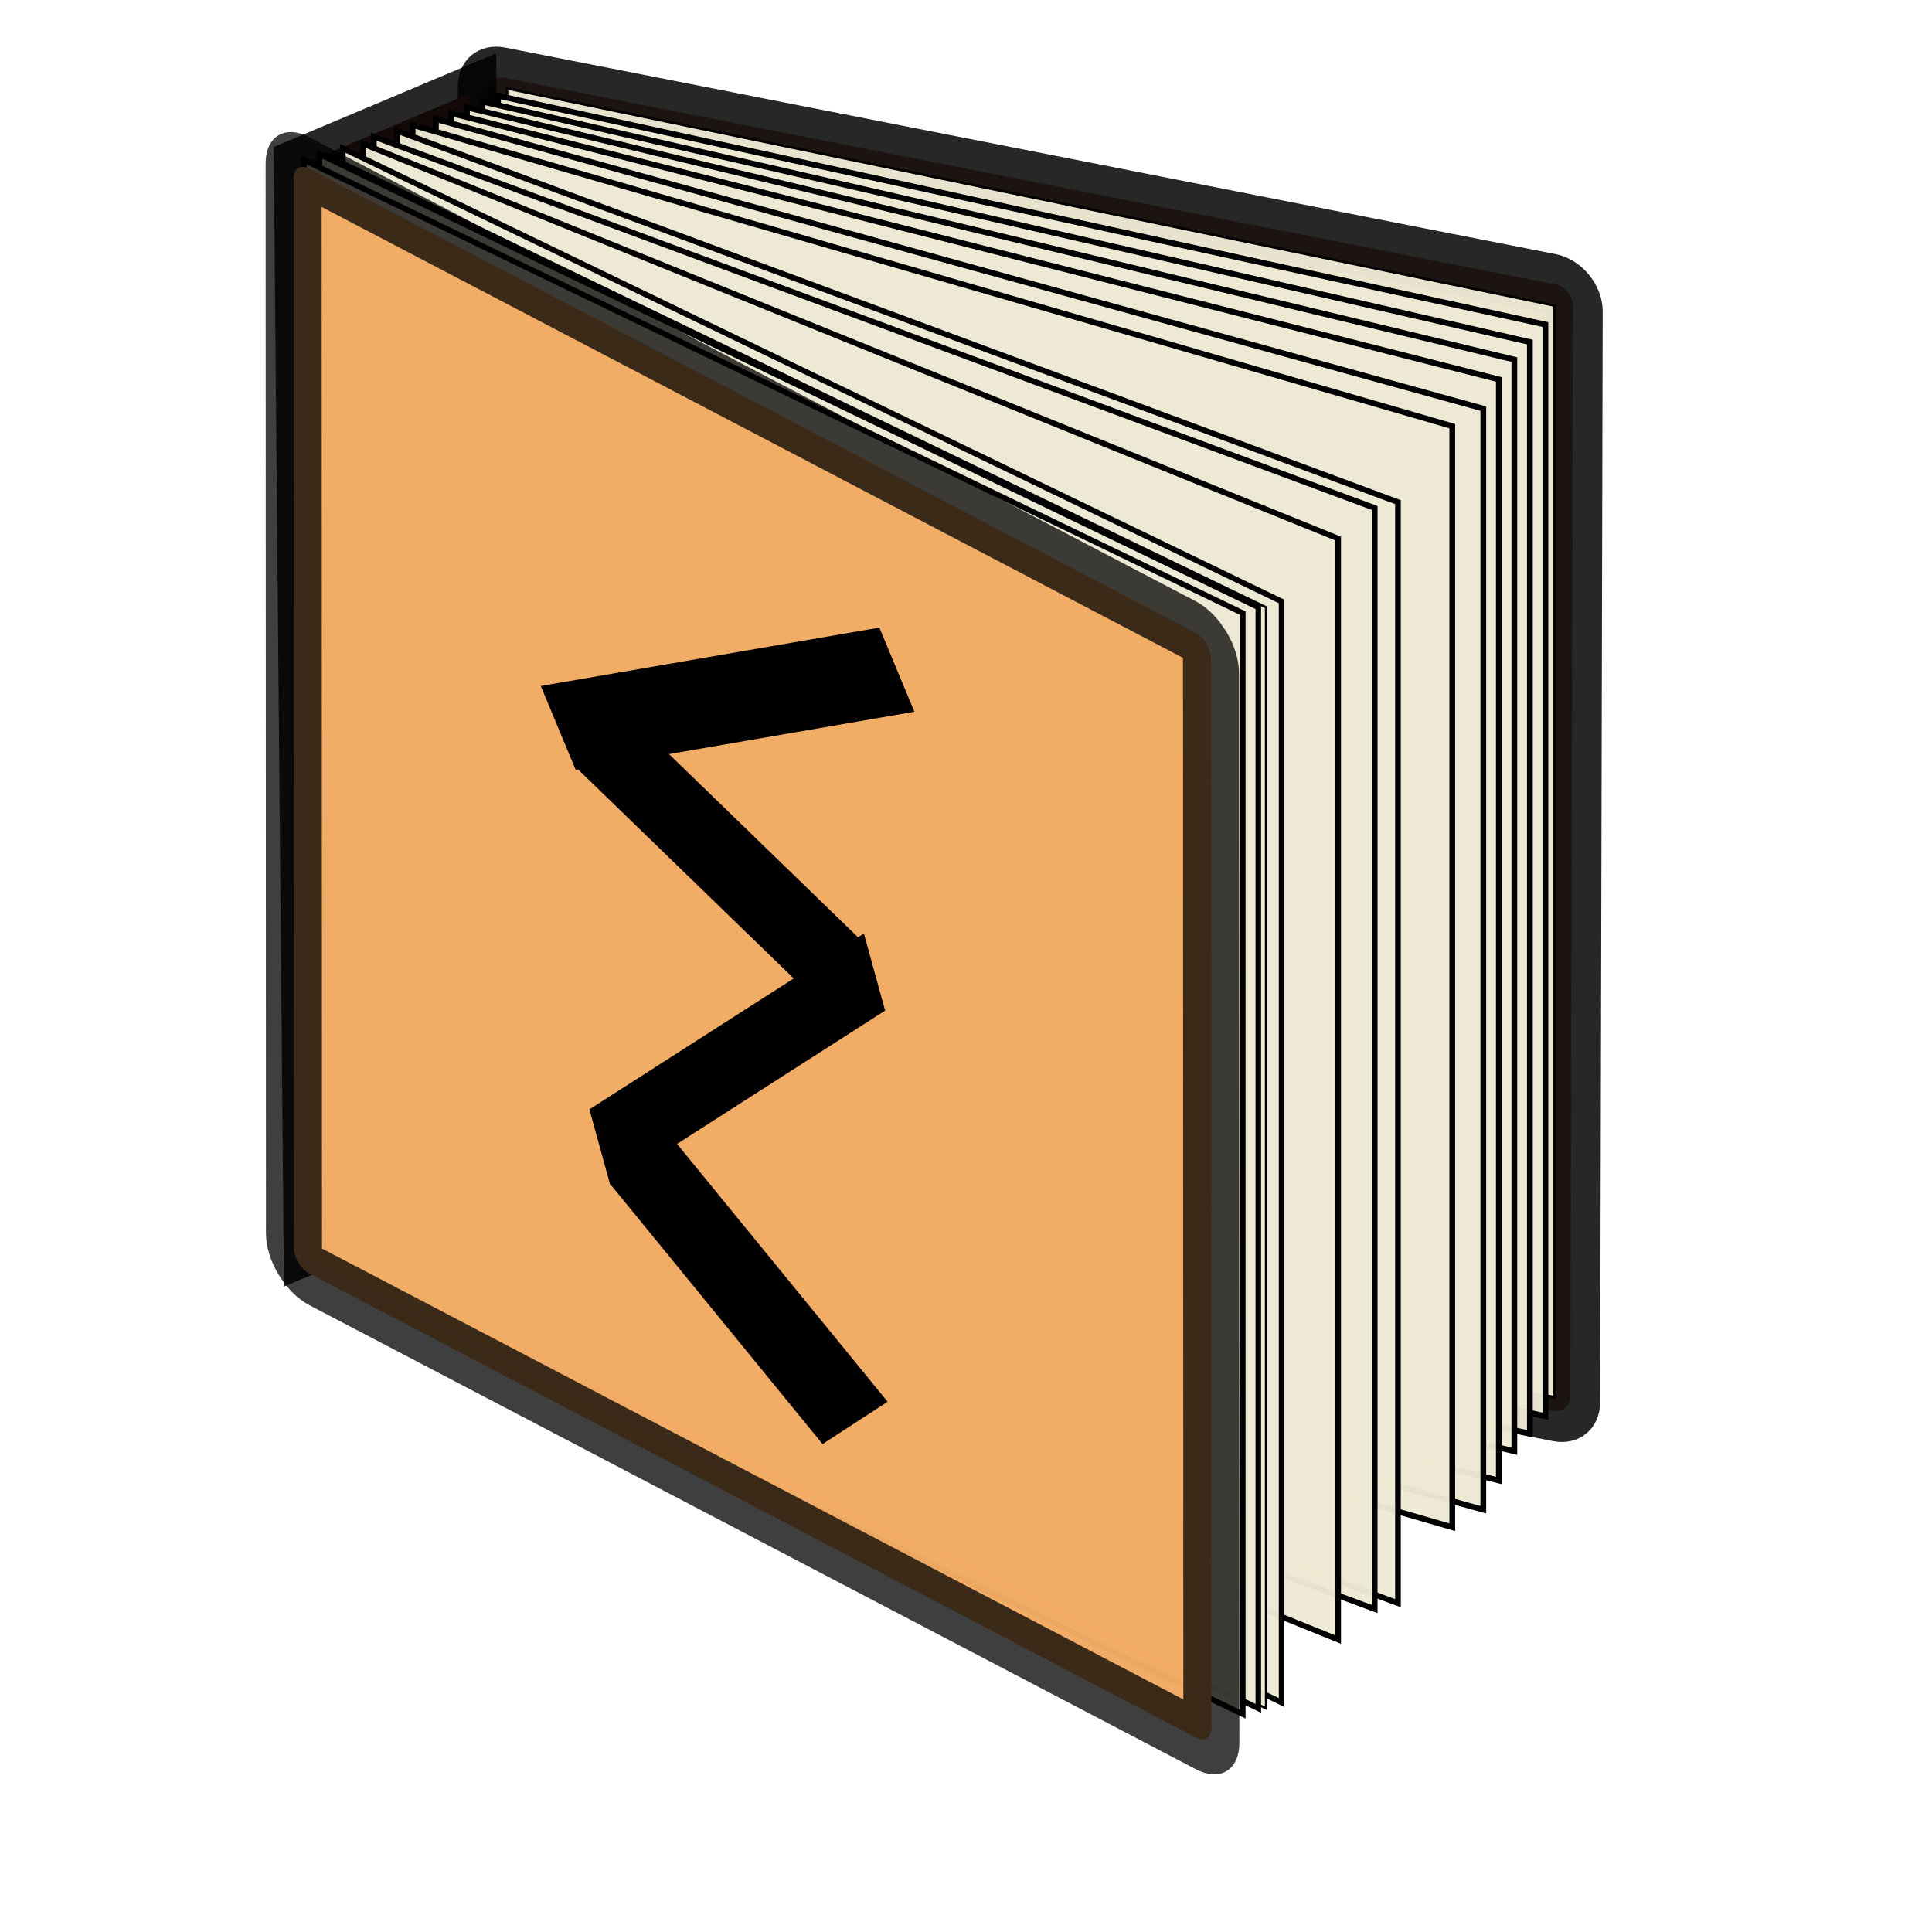
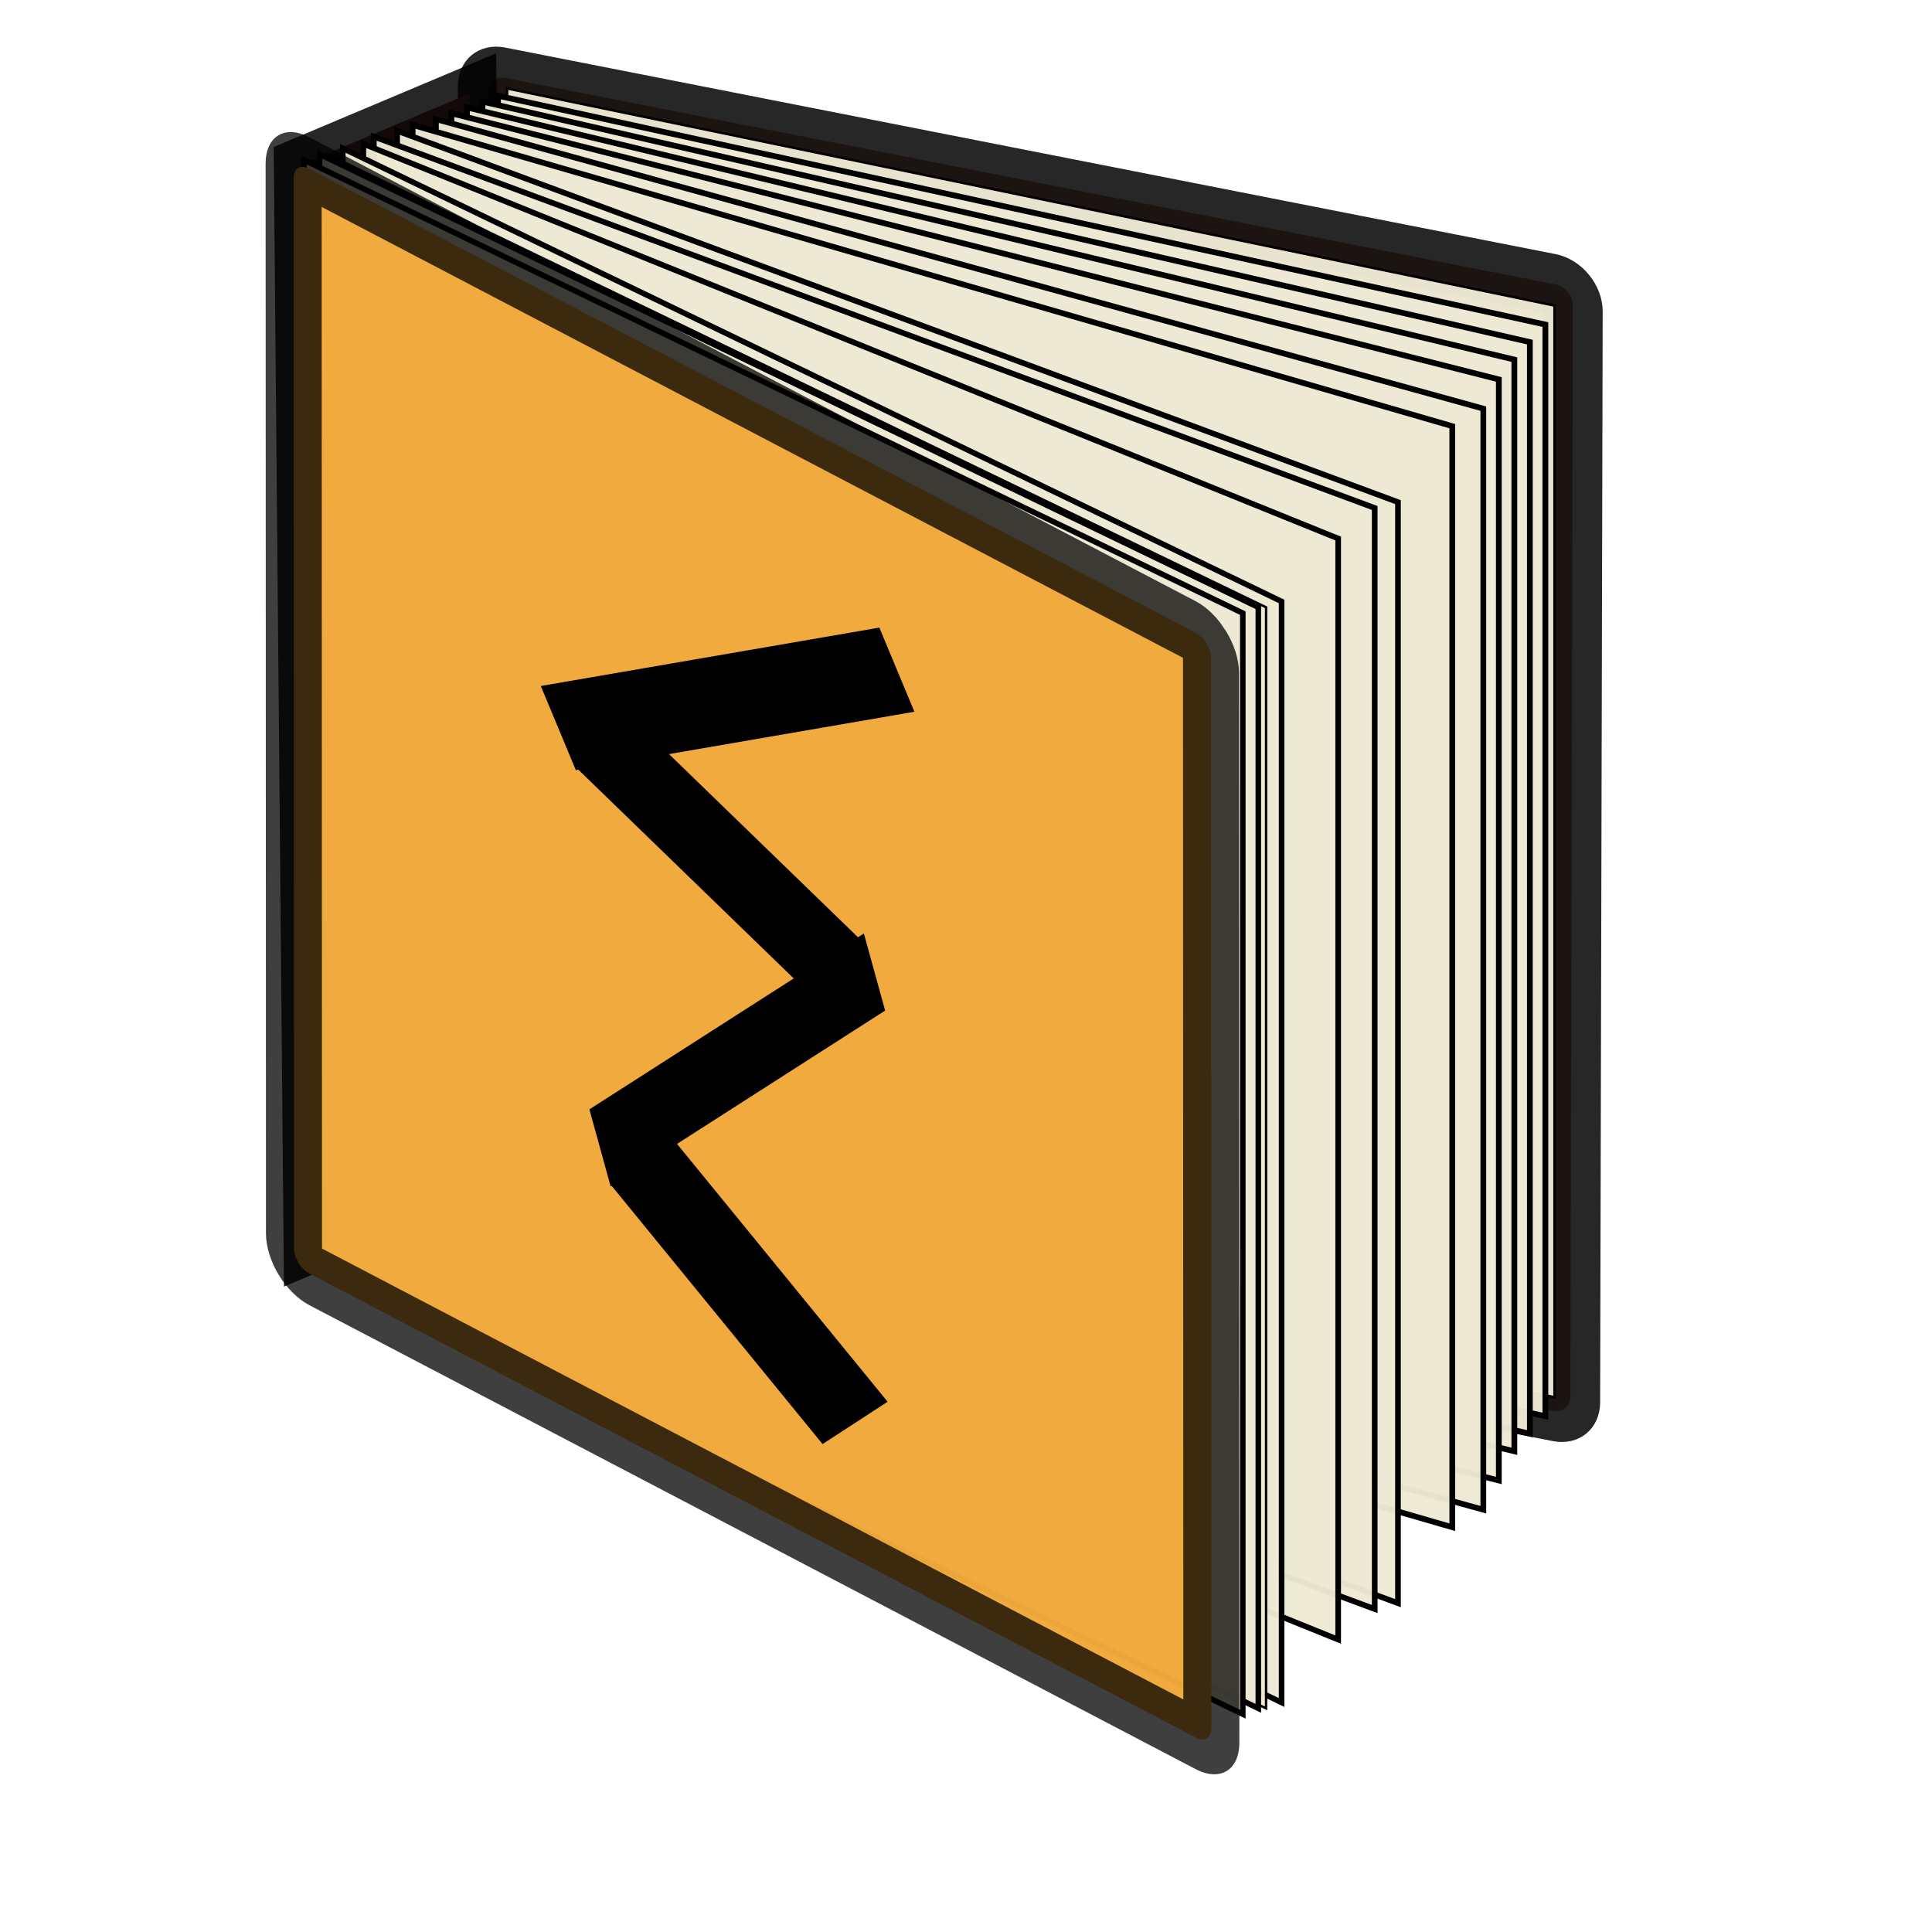
<svg xmlns="http://www.w3.org/2000/svg" xmlns:xlink="http://www.w3.org/1999/xlink" id="svg602" width="620pt" height="620pt" xml:space="preserve">
  <defs id="defs604">
    <linearGradient id="linearGradient612">
      <stop style="stop-color:#d9bf3a;stop-opacity:1;" offset="0" id="stop613" />
      <stop style="stop-color:#cd8f17;stop-opacity:1;" offset="1" id="stop614" />
    </linearGradient>
    <linearGradient xlink:href="#linearGradient612" id="linearGradient615" />
    <radialGradient xlink:href="#linearGradient612" id="radialGradient616" cx="0.5" cy="0.5" r="0.5" fx="0.5" fy="0.5" />
    <linearGradient xlink:href="#linearGradient612" id="linearGradient701" x1="1.021" y1="-1.46422498e-2" x2="0.24" y2="0.896" />
    <radialGradient xlink:href="#linearGradient612" id="radialGradient702" />
    <linearGradient xlink:href="#linearGradient612" id="linearGradient641" />
  </defs>
  <rect style="font-size:12;fill:#b38472;fill-rule:evenodd;stroke:#000000;stroke-width:25.963;stroke-opacity:0.844;" id="rect609" width="473.28" height="481.927" x="212.625" y="-9.159" ry="7.57" transform="matrix(0.981211,0.192938,-2.331502e-3,0.999997,0,0)" />
  <rect style="font-size:12;fill:#793d38;fill-rule:evenodd;stroke:#000000;stroke-width:24.804;stroke-opacity:0.844;" id="rect617" width="78.486" height="462.823" x="138.392" y="124.229" transform="matrix(0.921535,-0.388296,8.998255e-3,0.99996,0,0)" />
  <rect style="font-size:12;fill:#eeead4;fill-opacity:0.965;fill-rule:evenodd;stroke:#000000;stroke-width:1.071;" id="rect645" width="457.694" height="467.097" x="221.587" y="-7.129" transform="matrix(0.979183,0.202981,0,1,0,0)" />
  <rect style="font-size:12;fill:#eeead4;fill-opacity:0.965;fill-rule:evenodd;stroke:#000000;stroke-width:2.529;stroke-dashoffset:0;stroke-dasharray:none;" id="rect646" width="458.734" height="467.097" x="218.099" y="-5.573" transform="matrix(0.97696,0.213422,0,1,0,0)" />
  <rect style="font-size:12;fill:#eeead4;fill-opacity:0.965;stroke:#000000;stroke-width:2.532;stroke-dasharray:none;" id="rect647" width="459.828" height="467.097" x="211.807" y="-3.925" transform="matrix(0.974638,0.223787,0,1,0,0)" />
  <rect style="font-size:12;fill:#eeead4;fill-opacity:0.965;stroke:#000000;stroke-width:2.535;stroke-dasharray:none;" id="rect648" width="460.973" height="467.097" x="205.505" y="-2.13" transform="matrix(0.972218,0.234078,0,1,0,0)" />
  <rect style="font-size:12;fill:#eeead4;fill-opacity:0.965;stroke:#000000;stroke-width:2.539;" id="rect649" width="462.407" height="471.124" x="199.294" y="-0.606" transform="matrix(0.969201,0.246271,0,1,0,0)" />
  <rect style="font-size:12;fill:#eeead4;fill-opacity:0.965;stroke:#000000;stroke-width:2.546;stroke-dasharray:none;" id="rect650" width="464.971" height="471.124" x="193.511" y="-0.581" transform="matrix(0.963857,0.266419,0,1,0,0)" />
  <rect style="font-size:12;fill:#eeead4;fill-opacity:0.965;stroke:#000000;stroke-width:2.551;stroke-dasharray:none;" id="rect651" width="463.139" height="471.124" x="183.818" y="2.323" transform="matrix(0.960503,0.278271,0,1,0,0)" />
  <rect style="font-size:12;fill:#eeead4;fill-opacity:0.965;stroke:#000000;stroke-width:2.582;stroke-dasharray:none;" id="rect652" width="456.768" height="471.124" x="181.234" y="-7.065" transform="matrix(0.937558,0.347829,0,1,0,0)" />
  <rect style="font-size:12;fill:#eeead4;fill-opacity:0.965;stroke:#000000;stroke-width:2.582;stroke-dasharray:none;" id="rect653" width="456.769" height="471.124" x="170.613" y="-0.87" transform="matrix(0.937558,0.347829,0,1,0,0)" />
  <rect style="font-size:12;fill:#eeead4;fill-opacity:0.965;stroke:#000000;stroke-width:2.597;stroke-dasharray:none;" id="rect654" width="450.003" height="471.124" x="167.723" y="-1.389" transform="matrix(0.926912,0.375279,0,1,0,0)" />
  <rect style="font-size:12;fill:#eeead4;fill-opacity:0.965;stroke:#000000;stroke-width:2.634;stroke-dasharray:none;" id="rect655" width="446.029" height="471.124" x="162.871" y="-7.322" transform="matrix(0.900588,0.434673,0,1,0,0)" />
  <rect style="font-size:12;fill:#eeead4;fill-opacity:0.965;stroke:#000000;stroke-width:1.134;" id="rect656" width="446.029" height="471.124" x="155.498" y="-1.618" transform="matrix(0.900588,0.434673,0,1,0,0)" />
  <rect style="font-size:12;fill:#eeead4;fill-opacity:0.965;stroke:#000000;stroke-width:2.634;stroke-dasharray:none;" id="rect657" width="446.029" height="471.124" x="151.812" y="-1.53917835e-2" transform="matrix(0.900588,0.434673,0,1,0,0)" />
  <rect style="font-size:12;fill:#eeead4;fill-opacity:0.965;stroke:#000000;stroke-width:2.634;stroke-dasharray:none;" id="rect658" width="446.028" height="471.124" x="144.439" y="5.689" transform="matrix(0.900588,0.434673,0,1,0,0)" />
-   <rect style="font-size:12;fill:#f1aa64;fill-opacity:0.979;fill-rule:evenodd;stroke:#000000;stroke-width:27.06;stroke-opacity:0.753;" id="rect610" width="443.046" height="472.758" x="141.811" y="2.968" ry="7.426" transform="matrix(0.885956,0.46377,3.265306e-4,1,0,0)" />
+   <rect style="font-size:12;fill:#f1a83a;fill-opacity:0.979;fill-rule:evenodd;stroke:#000000;stroke-width:27.06;stroke-opacity:0.753;" id="rect610" width="443.046" height="472.758" x="141.811" y="2.968" ry="7.426" transform="matrix(0.885956,0.46377,3.265306e-4,1,0,0)" />
  <rect style="font-size:12;fill:#000000;fill-rule:evenodd;stroke-width:1;fill-opacity:1;" id="rect640" width="33.206" height="143.623" x="-118.945" y="570.372" transform="matrix(0.838064,-0.545572,0.632556,0.774515,0,0)" />
  <rect style="font-size:12;fill:#000000;fill-rule:evenodd;stroke-width:1;fill-opacity:1;" id="rect641" width="32.358" height="135.508" x="-65.435" y="417.903" transform="matrix(0.818053,-0.575143,0.718102,0.695938,0,0)" />
  <rect style="font-size:12;fill:#000000;fill-rule:evenodd;stroke-width:1;fill-opacity:1;" id="rect642" width="39.006" height="147.005" x="-376.006" y="103.297" transform="matrix(-0.384565,-0.923098,0.985448,-0.169976,0,0)" />
  <rect style="font-size:12;fill:#000000;fill-rule:evenodd;stroke-width:1;fill-opacity:1;" id="rect643" width="34.216" height="139.48" x="-595.165" y="122.597" transform="matrix(-0.265571,-0.964091,0.841998,-0.539481,0,0)" />
</svg>
